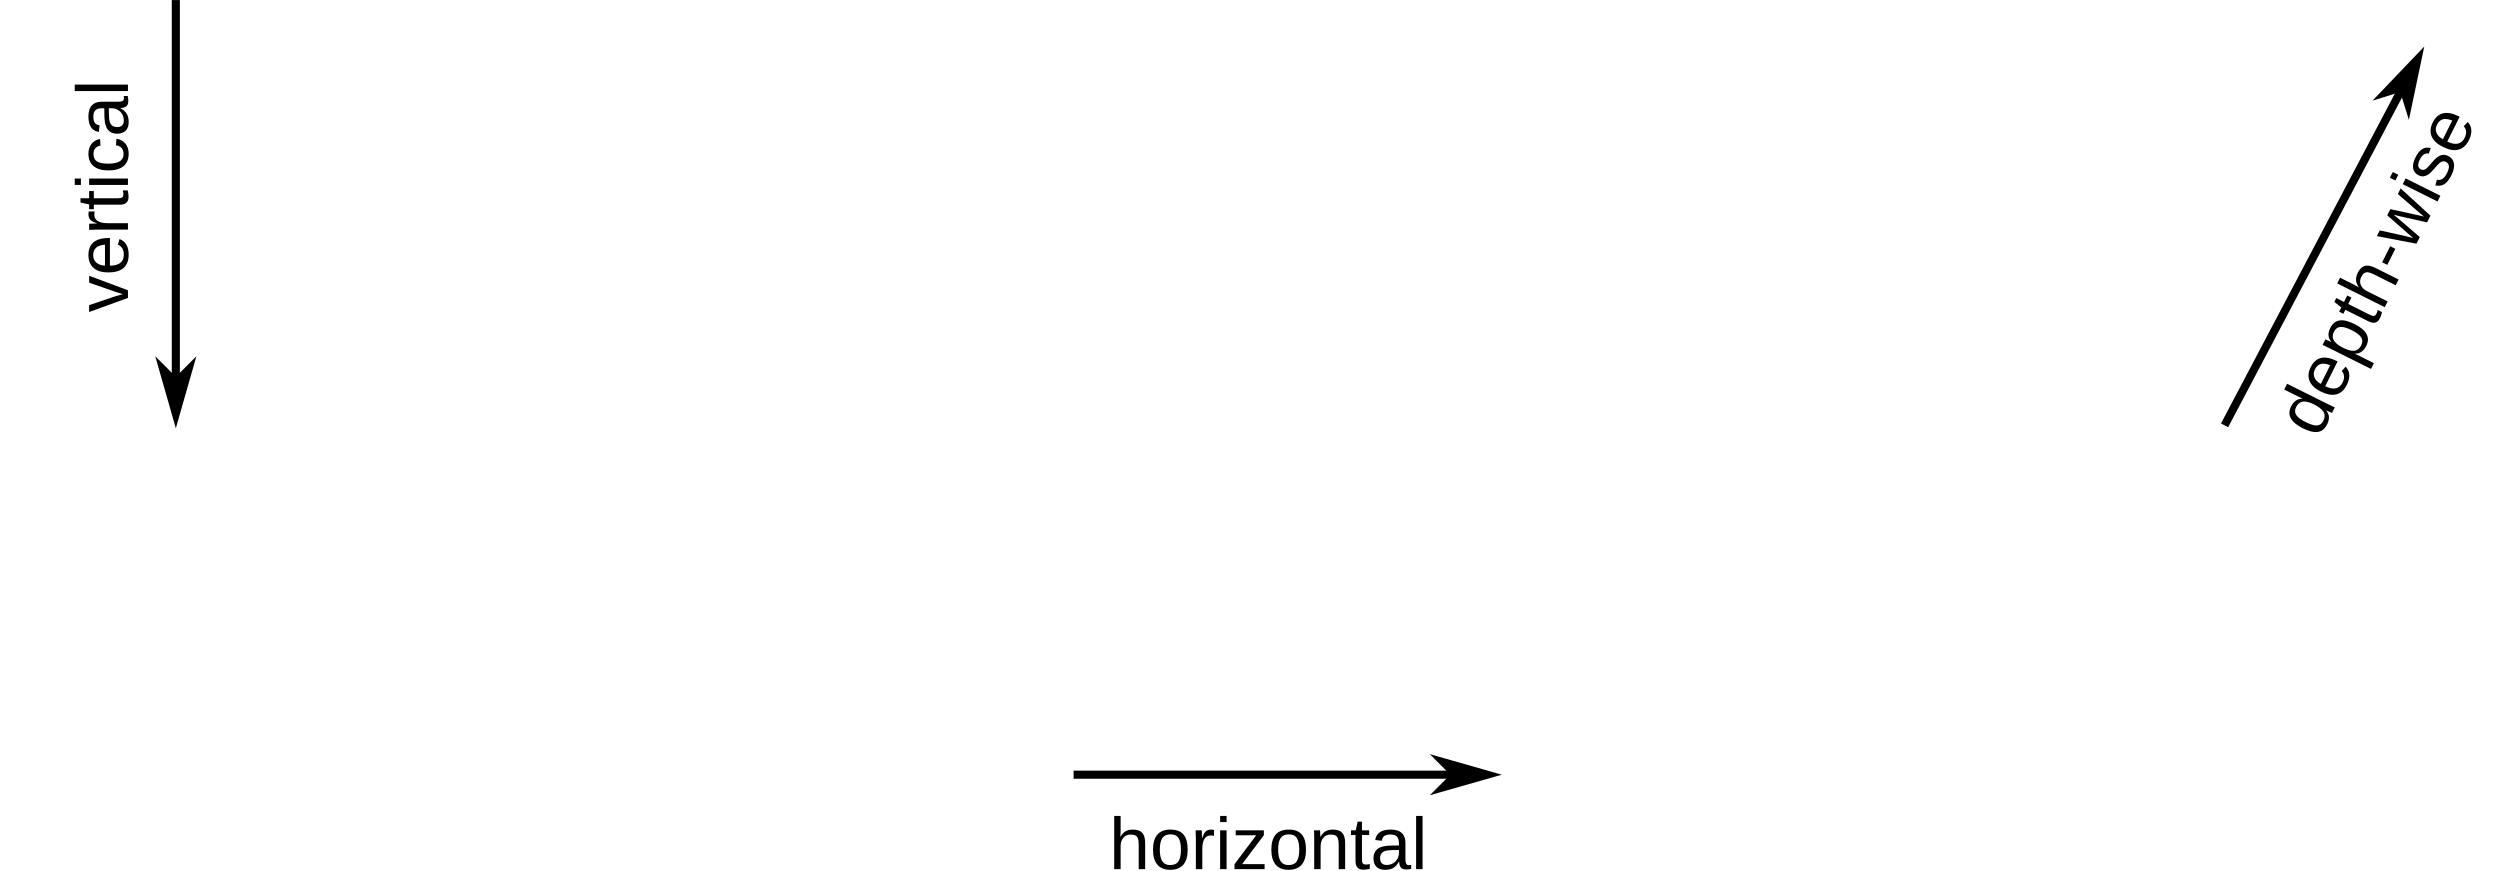
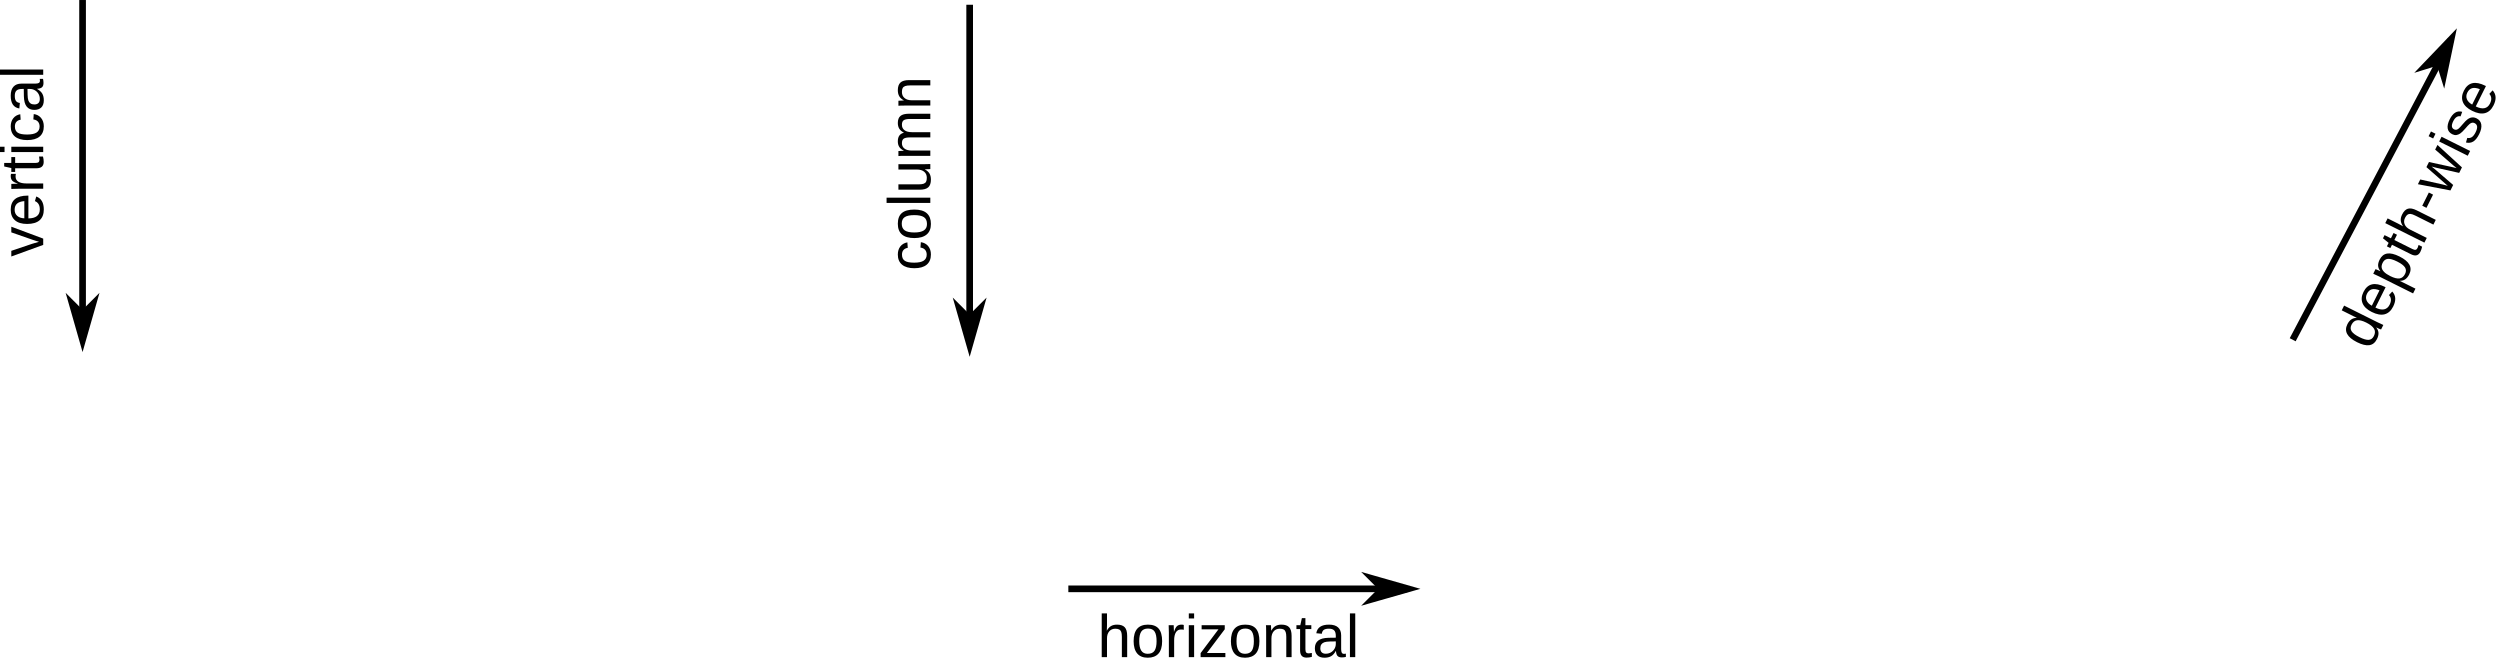
- <svg xmlns="http://www.w3.org/2000/svg" xmlns:xlink="http://www.w3.org/1999/xlink" enable-background="new" version="1.1" id="svg2" viewBox="0 0 510.717 177.712" height="1.975in" width="5.675in">
+ <svg xmlns="http://www.w3.org/2000/svg" xmlns:xlink="http://www.w3.org/1999/xlink" enable-background="new" version="1.1" id="svg2" viewBox="0 0 621.187 165.773" height="1.842in" width="6.902in">
  <defs id="defs4">
    <marker style="overflow:visible" id="marker4923" refX="0" refY="0" orient="auto">
      <path transform="matrix(-0.4,0,0,-0.4,-4,0)" style="fill:#000000;fill-opacity:1;fill-rule:evenodd;stroke:#000000;stroke-width:1pt;stroke-opacity:1" d="M 0,0 5,-5 -12.5,0 5,5 Z" id="path4925" />
    </marker>
    <marker orient="auto" refY="0" refX="0" id="Arrow2Mend" style="overflow:visible">
      <path id="path4442" style="fill:#000000;fill-opacity:1;fill-rule:evenodd;stroke:#000000;stroke-width:0.625;stroke-linejoin:round;stroke-opacity:1" d="M 8.719,4.034 -2.207,0.016 8.719,-4.002 c -1.745,2.372 -1.735,5.617 -6e-7,8.035 z" transform="scale(-0.6)" />
    </marker>
    <marker orient="auto" refY="0" refX="0" id="Arrow1Send" style="overflow:visible">
      <path id="path4430" d="M 0,0 5,-5 -12.5,0 5,5 Z" style="fill:#000000;fill-opacity:1;fill-rule:evenodd;stroke:#000000;stroke-width:1pt;stroke-opacity:1" transform="matrix(-0.2,0,0,-0.2,-1.2,0)" />
    </marker>
    <marker orient="auto" refY="0" refX="0" id="marker4323" style="overflow:visible">
      <path id="path4325" d="M 0,0 5,-5 -12.5,0 5,5 Z" style="fill:#000000;fill-opacity:1;fill-rule:evenodd;stroke:#000000;stroke-width:1pt;stroke-opacity:1" transform="matrix(-0.4,0,0,-0.4,-4,0)" />
    </marker>
    <marker style="overflow:visible" id="marker1243" refX="0" refY="0" orient="auto">
      <path transform="matrix(-0.4,0,0,-0.4,-4,0)" style="fill:#000000;fill-opacity:1;fill-rule:evenodd;stroke:#000000;stroke-width:1pt;stroke-opacity:1" d="M 0,0 5,-5 -12.5,0 5,5 Z" id="path989" />
    </marker>
    <marker orient="auto" refY="0" refX="0" id="marker7040" style="overflow:visible">
      <path id="path7042" d="M 0,0 5,-5 -12.5,0 5,5 Z" style="fill:#000000;fill-opacity:1;fill-rule:evenodd;stroke:#000000;stroke-width:1pt;stroke-opacity:1" transform="matrix(-0.4,0,0,-0.4,-4,0)" />
    </marker>
    <marker orient="auto" refY="0" refX="0" id="marker6608" style="overflow:visible">
      <path id="path6610" d="M 0,0 5,-5 -12.5,0 5,5 Z" style="fill:#000000;fill-opacity:1;fill-rule:evenodd;stroke:#000000;stroke-width:1pt;stroke-opacity:1" transform="matrix(-0.4,0,0,-0.4,-4,0)" />
    </marker>
    <marker style="overflow:visible" id="marker6154" refX="0" refY="0" orient="auto">
      <path transform="matrix(-0.4,0,0,-0.4,-4,0)" style="fill:#000000;fill-opacity:1;fill-rule:evenodd;stroke:#000000;stroke-width:1pt;stroke-opacity:1" d="M 0,0 5,-5 -12.5,0 5,5 Z" id="path6156" />
    </marker>
    <marker orient="auto" refY="0" refX="0" id="marker5680" style="overflow:visible">
      <path id="path5682" d="M 0,0 5,-5 -12.5,0 5,5 Z" style="fill:#000000;fill-opacity:1;fill-rule:evenodd;stroke:#000000;stroke-width:1pt;stroke-opacity:1" transform="matrix(-0.4,0,0,-0.4,-4,0)" />
    </marker>
    <marker style="overflow:visible" id="marker5224" refX="0" refY="0" orient="auto">
      <path transform="matrix(-0.4,0,0,-0.4,-4,0)" style="fill:#000000;fill-opacity:1;fill-rule:evenodd;stroke:#000000;stroke-width:1pt;stroke-opacity:1" d="M 0,0 5,-5 -12.5,0 5,5 Z" id="path5226" />
    </marker>
    <marker orient="auto" refY="0" refX="0" id="marker4192" style="overflow:visible">
      <path id="path4194" d="M 0,0 5,-5 -12.5,0 5,5 Z" style="fill:#000000;fill-opacity:1;fill-rule:evenodd;stroke:#000000;stroke-width:1pt;stroke-opacity:1" transform="matrix(-0.4,0,0,-0.4,-4,0)" />
    </marker>
-     <filter id="filter4255" style="color-interpolation-filters:sRGB" x="-0.001" y="-0.022" width="1.001" height="1.044">
+     <filter id="filter4255" style="color-interpolation-filters:sRGB" x="-0.004" y="-0.022" width="1.009" height="1.044">
      <feBlend id="feBlend4257" in2="BackgroundImage" mode="lighten" />
    </filter>
    <filter id="filter4273" style="color-interpolation-filters:sRGB" height="1.72" y="-0.36" width="1.72" x="-0.36">
      <feGaussianBlur id="feGaussianBlur4275" stdDeviation="3.182" />
    </filter>
    <filter id="filter4279" style="color-interpolation-filters:sRGB" height="2.44" y="-0.72" width="2.44" x="-0.72">
      <feGaussianBlur id="feGaussianBlur4281" stdDeviation="6.364" />
    </filter>
    <filter id="filter4285" style="color-interpolation-filters:sRGB" height="3.16" y="-1.08" width="3.16" x="-1.08">
      <feGaussianBlur id="feGaussianBlur4287" stdDeviation="9.546" />
    </filter>
    <filter id="filter4291" style="color-interpolation-filters:sRGB" height="3.88" y="-1.44" width="3.88" x="-1.44">
      <feGaussianBlur id="feGaussianBlur4293" stdDeviation="12.729" />
    </filter>
+     <marker orient="auto" refY="0" refX="0" id="marker7040-9" style="overflow:visible">
+       <path id="path7042-9" d="M 0,0 5,-5 -12.5,0 5,5 Z" style="fill:#000000;fill-opacity:1;fill-rule:evenodd;stroke:#000000;stroke-width:1pt;stroke-opacity:1" transform="matrix(-0.4,0,0,-0.4,-4,0)" />
+     </marker>
  </defs>
-   <g style="display:inline" transform="translate(-118.6821,-390.3231)" id="layer1">
+   <g style="display:inline" transform="translate(-72.54956,-402.2624)" id="layer1">
    <g style="filter:url(#filter4255)" transform="translate(-7.220646,333.5938)" id="g4192" />
    <g transform="matrix(0.5521038,0,0,0.5521038,30.47504,174.8242)" id="g4592">
      <g id="g4479">
-         <path id="path4921" d="M 982.892,547.677 1054.025,412.746" style="fill:none;fill-rule:evenodd;stroke:#000000;stroke-width:3;stroke-linecap:butt;stroke-linejoin:miter;stroke-miterlimit:4;stroke-dasharray:none;stroke-opacity:1;marker-end:url(#marker4923)" />
-         <g transform="translate(115.5303,335.038)" id="g4449" style="filter:url(#filter4255)">
-           <g transform="translate(155.3301,-87.18219)" id="g4353">
-             <rect style="fill:#0064ff;fill-opacity:1;fill-rule:evenodd;stroke:#000000;stroke-width:1px;stroke-linecap:butt;stroke-linejoin:miter;stroke-opacity:1" id="rect4355" width="60" height="22.857" x="403.628" y="195.705" />
-             <use height="100%" width="100%" style="opacity:0.85" x="0" y="0" xlink:href="#rect4194" transform="translate(61)" id="use4357" />
-             <use height="100%" width="100%" style="opacity:0.7" x="0" y="0" xlink:href="#rect4194" transform="translate(122)" id="use4359" />
-             <use height="100%" width="100%" style="opacity:0.55" x="0" y="0" xlink:href="#rect4194" transform="translate(183)" id="use4361" />
-             <use height="100%" width="100%" style="opacity:0.4" x="0" y="0" xlink:href="#rect4194" transform="translate(244)" id="use4363" />
-           </g>
-           <g id="g4340" transform="translate(-253.8057,-18.41266)">
-             <rect style="fill:#d56449;fill-opacity:1;fill-rule:evenodd;stroke:#000000;stroke-width:1px;stroke-linecap:butt;stroke-linejoin:miter;stroke-opacity:1" id="rect4205" width="60" height="22.857" x="405.072" y="141.449" />
-             <use id="use4307" transform="translate(61)" xlink:href="#rect4205" y="0" x="0" style="opacity:0.85" width="100%" height="100%" />
-             <use id="use4309" transform="translate(122)" xlink:href="#rect4205" y="0" x="0" style="opacity:0.7" width="100%" height="100%" />
-             <use id="use4311" transform="translate(183)" xlink:href="#rect4205" y="0" x="0" style="opacity:0.55" width="100%" height="100%" />
-             <use id="use4313" transform="translate(244)" xlink:href="#rect4205" y="0" x="0" style="opacity:0.4" width="100%" height="100%" />
-           </g>
-           <g id="g4347" transform="translate(-252.3616,-44.04594)">
-             <rect y="195.705" x="403.628" height="22.857" width="60" id="rect4194" style="fill:#0064ff;fill-opacity:1;fill-rule:evenodd;stroke:#000000;stroke-width:1px;stroke-linecap:butt;stroke-linejoin:miter;stroke-opacity:1" />
-             <use id="use4317" transform="translate(61)" xlink:href="#rect4194" y="0" x="0" style="opacity:0.85" width="100%" height="100%" />
-             <use id="use4319" transform="translate(122)" xlink:href="#rect4194" y="0" x="0" style="opacity:0.7" width="100%" height="100%" />
-             <use id="use4321" transform="translate(183)" xlink:href="#rect4194" y="0" x="0" style="opacity:0.55" width="100%" height="100%" />
-             <use id="use4323" transform="translate(244)" xlink:href="#rect4194" y="0" x="0" style="opacity:0.4" width="100%" height="100%" />
-           </g>
-           <g id="g4333" transform="translate(-255.2498,2.888258)">
-             <g id="g4364">
-               <rect style="fill:#006426;fill-opacity:1;fill-rule:evenodd;stroke:#000000;stroke-width:1px;stroke-linecap:butt;stroke-linejoin:miter;stroke-opacity:1" id="rect4217" width="60" height="22.857" x="406.516" y="91.525" />
-               <use id="use4356" transform="translate(61)" xlink:href="#rect4217" y="0" x="0" style="opacity:0.85" width="100%" height="100%" />
-               <use id="use4358" transform="translate(122)" xlink:href="#rect4217" y="0" x="0" style="opacity:0.7" width="100%" height="100%" />
-               <use id="use4360" transform="translate(183)" xlink:href="#rect4217" y="0" x="0" style="opacity:0.55" width="100%" height="100%" />
-               <use id="use4362" transform="translate(244)" xlink:href="#rect4217" y="0" x="0" style="opacity:0.4" width="100%" height="100%" />
+         <g id="g1206">
+           <path id="path4921" d="m 1108.031,564.846 71.133,-134.931" style="fill:none;fill-rule:evenodd;stroke:#000000;stroke-width:3;stroke-linecap:butt;stroke-linejoin:miter;stroke-miterlimit:4;stroke-dasharray:none;stroke-opacity:1;marker-end:url(#marker4923)" />
+           <g transform="translate(115.5303,335.038)" id="g4449" style="filter:url(#filter4255)">
+             <g id="g1239" transform="translate(-13.3078)">
+               <g id="g4340" transform="translate(-365.2586,3.212521)">
+                 <rect style="fill:#d56449;fill-opacity:1;fill-rule:evenodd;stroke:#000000;stroke-width:1px;stroke-linecap:butt;stroke-linejoin:miter;stroke-opacity:1" id="rect4205" width="60" height="22.857" x="405.072" y="141.449" />
+                 <use id="use4307" transform="translate(61)" xlink:href="#rect4205" y="0" x="0" style="opacity:0.85" width="100%" height="100%" />
+                 <use id="use4309" transform="translate(122)" xlink:href="#rect4205" y="0" x="0" style="opacity:0.7" width="100%" height="100%" />
+                 <use id="use4311" transform="translate(183)" xlink:href="#rect4205" y="0" x="0" style="opacity:0.55" width="100%" height="100%" />
+                 <use id="use4313" transform="translate(244)" xlink:href="#rect4205" y="0" x="0" style="opacity:0.4" width="100%" height="100%" />
+               </g>
+               <g id="g4347" transform="translate(-363.8145,-22.42076)">
+                 <rect y="195.705" x="403.628" height="22.857" width="60" id="rect4194" style="fill:#0064ff;fill-opacity:1;fill-rule:evenodd;stroke:#000000;stroke-width:1px;stroke-linecap:butt;stroke-linejoin:miter;stroke-opacity:1" />
+                 <use id="use4317" transform="translate(61)" xlink:href="#rect4194" y="0" x="0" style="opacity:0.85" width="100%" height="100%" />
+                 <use id="use4319" transform="translate(122)" xlink:href="#rect4194" y="0" x="0" style="opacity:0.7" width="100%" height="100%" />
+                 <use id="use4321" transform="translate(183)" xlink:href="#rect4194" y="0" x="0" style="opacity:0.55" width="100%" height="100%" />
+                 <use id="use4323" transform="translate(244)" xlink:href="#rect4194" y="0" x="0" style="opacity:0.4" width="100%" height="100%" />
+               </g>
+               <g id="g4333" transform="translate(-366.7027,24.51344)">
+                 <g id="g4364">
+                   <rect style="fill:#006426;fill-opacity:1;fill-rule:evenodd;stroke:#000000;stroke-width:1px;stroke-linecap:butt;stroke-linejoin:miter;stroke-opacity:1" id="rect4217" width="60" height="22.857" x="406.516" y="91.525" />
+                   <use id="use4356" transform="translate(61)" xlink:href="#rect4217" y="0" x="0" style="opacity:0.85" width="100%" height="100%" />
+                   <use id="use4358" transform="translate(122)" xlink:href="#rect4217" y="0" x="0" style="opacity:0.7" width="100%" height="100%" />
+                   <use id="use4360" transform="translate(183)" xlink:href="#rect4217" y="0" x="0" style="opacity:0.55" width="100%" height="100%" />
+                   <use id="use4362" transform="translate(244)" xlink:href="#rect4217" y="0" x="0" style="opacity:0.4" width="100%" height="100%" />
+                 </g>
+               </g>
+             </g>
+             <g id="g1218" transform="translate(48.17984,64.62528)">
+               <g id="g4340-3" transform="rotate(90,552.897,78.74086)" style="display:inline;filter:url(#filter4255)">
+                 <rect style="fill:#d56449;fill-opacity:1;fill-rule:evenodd;stroke:#000000;stroke-width:1px;stroke-linecap:butt;stroke-linejoin:miter;stroke-opacity:1" id="rect4205-8" width="60" height="22.857" x="122.878" y="-530.357" transform="rotate(90)" />
+                 <use id="use4307-0" transform="translate(22.85715)" xlink:href="#rect4205-8" y="0" x="0" style="opacity:0.85" width="100%" height="100%" />
+                 <use id="use4309-2" transform="translate(45.71429)" xlink:href="#rect4205-8" y="0" x="0" style="opacity:0.7" width="100%" height="100%" />
+                 <use id="use4311-4" transform="translate(68.57144)" xlink:href="#rect4205-8" y="0" x="0" style="opacity:0.55" width="100%" height="100%" />
+                 <use id="use4313-8" transform="translate(91.42859)" xlink:href="#rect4205-8" y="0" x="0" style="opacity:0.4" width="100%" height="100%" />
+               </g>
+             </g>
+             <g id="g4347-3" transform="rotate(90,566.3495,150.4726)" style="display:inline;filter:url(#filter4255)">
+               <rect y="-536.703" x="228.199" height="22.857" width="60" id="rect4194-9" style="fill:#0064ff;fill-opacity:1;fill-rule:evenodd;stroke:#000000;stroke-width:1px;stroke-linecap:butt;stroke-linejoin:miter;stroke-opacity:1" transform="rotate(90)" />
+               <use id="use4317-0" transform="translate(22.85715)" xlink:href="#rect4194-9" y="0" x="0" style="opacity:0.85" width="100%" height="100%" />
+               <use id="use4319-5" transform="translate(45.71429)" xlink:href="#rect4194-9" y="0" x="0" style="opacity:0.7" width="100%" height="100%" />
+               <use id="use4321-2" transform="translate(68.57144)" xlink:href="#rect4194-9" y="0" x="0" style="opacity:0.55" width="100%" height="100%" />
+               <use id="use4323-2" transform="translate(91.42859)" xlink:href="#rect4194-9" y="0" x="0" style="opacity:0.4" width="100%" height="100%" />
+             </g>
+             <g id="g4333-7" transform="rotate(90,512.6644,185.5465)" style="display:inline;filter:url(#filter4255)">
+               <g id="g4364-3">
+                 <g id="g1210">
+                   <rect style="fill:#006426;fill-opacity:1;fill-rule:evenodd;stroke:#000000;stroke-width:1px;stroke-linecap:butt;stroke-linejoin:miter;stroke-opacity:1" id="rect4217-7" width="60" height="22.857" x="72.953" y="-447.944" transform="rotate(90)" />
+                   <use id="use4356-9" transform="translate(22.85715)" xlink:href="#rect4217-7" y="0" x="0" style="opacity:0.85" width="100%" height="100%" />
+                   <use id="use4358-0" transform="translate(45.71429)" xlink:href="#rect4217-7" y="0" x="0" style="opacity:0.7" width="100%" height="100%" />
+                   <use id="use4360-2" transform="translate(68.57144)" xlink:href="#rect4217-7" y="0" x="0" style="opacity:0.55" width="100%" height="100%" />
+                   <use id="use4362-3" transform="translate(91.42859)" xlink:href="#rect4217-7" y="0" x="0" style="opacity:0.4" width="100%" height="100%" />
+                 </g>
+               </g>
+             </g>
+             <g id="g1306" transform="translate(33.64804,10.51501)">
+               <g transform="translate(246.8212,-80.52829)" id="g4353">
+                 <rect style="fill:#0064ff;fill-opacity:1;fill-rule:evenodd;stroke:#000000;stroke-width:1px;stroke-linecap:butt;stroke-linejoin:miter;stroke-opacity:1" id="rect4355" width="60" height="22.857" x="403.628" y="195.705" />
+                 <use height="100%" width="100%" style="opacity:0.85" x="0" y="0" xlink:href="#rect4194" transform="translate(61)" id="use4357" />
+                 <use height="100%" width="100%" style="opacity:0.7" x="0" y="0" xlink:href="#rect4194" transform="translate(122)" id="use4359" />
+                 <use height="100%" width="100%" style="opacity:0.55" x="0" y="0" xlink:href="#rect4194" transform="translate(183)" id="use4361" />
+                 <use height="100%" width="100%" style="opacity:0.4" x="0" y="0" xlink:href="#rect4194" transform="translate(244)" id="use4363" />
+               </g>
+               <g transform="translate(236.5977,-10.34128)" id="g4341">
+                 <rect y="141.449" x="405.072" height="22.857" width="60" id="rect4343" style="fill:#d56449;fill-opacity:1;fill-rule:evenodd;stroke:#000000;stroke-width:1px;stroke-linecap:butt;stroke-linejoin:miter;stroke-opacity:1" />
+                 <use height="100%" width="100%" style="opacity:0.85" x="0" y="0" xlink:href="#rect4205" transform="translate(61)" id="use4345" />
+                 <use height="100%" width="100%" style="opacity:0.7" x="0" y="0" xlink:href="#rect4205" transform="translate(122)" id="use4347" />
+                 <use height="100%" width="100%" style="opacity:0.55" x="0" y="0" xlink:href="#rect4205" transform="translate(183)" id="use4349" />
+                 <use height="100%" width="100%" style="opacity:0.4" x="0" y="0" xlink:href="#rect4205" transform="translate(244)" id="use4351" />
+               </g>
+               <g transform="translate(226.3741,55.51335)" id="g4326">
+                 <g id="g4328">
+                   <rect y="91.525" x="406.516" height="22.857" width="60" id="rect4330" style="fill:#006426;fill-opacity:1;fill-rule:evenodd;stroke:#000000;stroke-width:1px;stroke-linecap:butt;stroke-linejoin:miter;stroke-opacity:1" />
+                   <use height="100%" width="100%" style="opacity:0.85" x="0" y="0" xlink:href="#rect4217" transform="translate(61)" id="use4332" />
+                   <use height="100%" width="100%" style="opacity:0.7" x="0" y="0" xlink:href="#rect4217" transform="translate(122)" id="use4334" />
+                   <use height="100%" width="100%" style="opacity:0.55" x="0" y="0" xlink:href="#rect4217" transform="translate(183)" id="use4336" />
+                   <use height="100%" width="100%" style="opacity:0.4" x="0" y="0" xlink:href="#rect4217" transform="translate(244)" id="use4338" />
+                 </g>
+               </g>
            </g>
          </g>
-           <g transform="translate(145.1065,-16.99518)" id="g4341">
-             <rect y="141.449" x="405.072" height="22.857" width="60" id="rect4343" style="fill:#d56449;fill-opacity:1;fill-rule:evenodd;stroke:#000000;stroke-width:1px;stroke-linecap:butt;stroke-linejoin:miter;stroke-opacity:1" />
-             <use height="100%" width="100%" style="opacity:0.85" x="0" y="0" xlink:href="#rect4205" transform="translate(61)" id="use4345" />
-             <use height="100%" width="100%" style="opacity:0.7" x="0" y="0" xlink:href="#rect4205" transform="translate(122)" id="use4347" />
-             <use height="100%" width="100%" style="opacity:0.55" x="0" y="0" xlink:href="#rect4205" transform="translate(183)" id="use4349" />
-             <use height="100%" width="100%" style="opacity:0.4" x="0" y="0" xlink:href="#rect4205" transform="translate(244)" id="use4351" />
-           </g>
-           <g transform="translate(134.883,48.85945)" id="g4326">
-             <g id="g4328">
-               <rect y="91.525" x="406.516" height="22.857" width="60" id="rect4330" style="fill:#006426;fill-opacity:1;fill-rule:evenodd;stroke:#000000;stroke-width:1px;stroke-linecap:butt;stroke-linejoin:miter;stroke-opacity:1" />
-               <use height="100%" width="100%" style="opacity:0.85" x="0" y="0" xlink:href="#rect4217" transform="translate(61)" id="use4332" />
-               <use height="100%" width="100%" style="opacity:0.7" x="0" y="0" xlink:href="#rect4217" transform="translate(122)" id="use4334" />
-               <use height="100%" width="100%" style="opacity:0.55" x="0" y="0" xlink:href="#rect4217" transform="translate(183)" id="use4336" />
-               <use height="100%" width="100%" style="opacity:0.4" x="0" y="0" xlink:href="#rect4217" transform="translate(244)" id="use4338" />
+           <g transform="translate(0.9485823,354.6151)" id="g4470" style="filter:url(#filter4255)">
+             <g transform="translate(-247.0501,167.3104)" id="g4371">
+               <g id="g4373">
+                 <rect y="91.525" x="406.516" height="22.857" width="60" id="rect4375" style="fill:#006426;fill-opacity:1;fill-rule:evenodd;stroke:#000000;stroke-width:1px;stroke-linecap:butt;stroke-linejoin:miter;stroke-opacity:1" />
+                 <use height="100%" width="100%" style="opacity:0.85" x="0" y="0" xlink:href="#rect4217" transform="translate(61)" id="use4377" />
+                 <use height="100%" width="100%" style="opacity:0.7" x="0" y="0" xlink:href="#rect4217" transform="translate(122)" id="use4379" />
+                 <use height="100%" width="100%" style="opacity:0.55" x="0" y="0" xlink:href="#rect4217" transform="translate(183)" id="use4381" />
+                 <use height="100%" width="100%" style="opacity:0.4" x="0" y="0" xlink:href="#rect4217" transform="translate(244)" id="use4383" />
+               </g>
+             </g>
+             <g transform="translate(64.26373,117.3863)" id="g4385">
+               <rect y="141.449" x="405.072" height="22.857" width="60" id="rect4387" style="fill:#d56449;fill-opacity:1;fill-rule:evenodd;stroke:#000000;stroke-width:1px;stroke-linecap:butt;stroke-linejoin:miter;stroke-opacity:1" />
+               <use height="100%" width="100%" style="opacity:0.85" x="0" y="0" xlink:href="#rect4205" transform="translate(61)" id="use4389" />
+               <use height="100%" width="100%" style="opacity:0.7" x="0" y="0" xlink:href="#rect4205" transform="translate(122)" id="use4391" />
+               <use height="100%" width="100%" style="opacity:0.55" x="0" y="0" xlink:href="#rect4205" transform="translate(183)" id="use4393" />
+               <use height="100%" width="100%" style="opacity:0.4" x="0" y="0" xlink:href="#rect4205" transform="translate(244)" id="use4395" />
+             </g>
+             <g transform="translate(375.5776,63.12984)" id="g4397">
+               <rect style="fill:#0064ff;fill-opacity:1;fill-rule:evenodd;stroke:#000000;stroke-width:1px;stroke-linecap:butt;stroke-linejoin:miter;stroke-opacity:1" id="rect4399" width="60" height="22.857" x="403.628" y="195.705" />
+               <use height="100%" width="100%" style="opacity:0.85" x="0" y="0" xlink:href="#rect4194" transform="translate(61)" id="use4401" />
+               <use height="100%" width="100%" style="opacity:0.7" x="0" y="0" xlink:href="#rect4194" transform="translate(122)" id="use4403" />
+               <use height="100%" width="100%" style="opacity:0.55" x="0" y="0" xlink:href="#rect4194" transform="translate(183)" id="use4405" />
+               <use height="100%" width="100%" style="opacity:0.4" x="0" y="0" xlink:href="#rect4194" transform="translate(244)" id="use4407" />
            </g>
          </g>
+           <path style="fill:none;fill-rule:evenodd;stroke:#000000;stroke-width:3;stroke-linecap:butt;stroke-linejoin:miter;stroke-miterlimit:4;stroke-dasharray:none;stroke-opacity:1;marker-end:url(#marker5680)" d="M 557.016,676.947 H 709.549" id="path5678" />
+           <text xml:space="preserve" style="font-style:normal;font-weight:normal;line-height:0%;font-family:sans-serif;letter-spacing:0px;word-spacing:0px;fill:#000000;fill-opacity:1;stroke:none;stroke-width:1px;stroke-linecap:butt;stroke-linejoin:miter;stroke-opacity:1" x="570.148" y="707.68" id="text5774">
+             <tspan id="tspan5776" x="570.148" y="707.68" style="font-style:normal;font-variant:normal;font-weight:normal;font-stretch:normal;font-size:27.169px;line-height:1.25;font-family:Arial;-inkscape-font-specification:Arial">horizontal</tspan>
+           </text>
+           <text transform="rotate(-63.48864)" id="text5778" y="1277.186" x="-0.045" style="font-style:normal;font-weight:normal;line-height:0%;font-family:sans-serif;letter-spacing:0px;word-spacing:0px;fill:#000000;fill-opacity:1;stroke:none;stroke-width:1px;stroke-linecap:butt;stroke-linejoin:miter;stroke-opacity:1" xml:space="preserve">
+             <tspan style="font-style:normal;font-variant:normal;font-weight:normal;font-stretch:normal;font-size:27.169px;line-height:1.25;font-family:Arial;-inkscape-font-specification:Arial" y="1277.186" x="-0.045" id="tspan5780">depth-wise</tspan>
+           </text>
+           <text transform="rotate(-90)" id="text5782" y="95.656" x="-527.47" style="font-style:normal;font-weight:normal;line-height:0%;font-family:sans-serif;letter-spacing:0px;word-spacing:0px;fill:#000000;fill-opacity:1;stroke:none;stroke-width:1px;stroke-linecap:butt;stroke-linejoin:miter;stroke-opacity:1" xml:space="preserve">
+             <tspan style="font-style:normal;font-variant:normal;font-weight:normal;font-stretch:normal;font-size:27.169px;line-height:1.25;font-family:arial;-inkscape-font-specification:arial" y="95.656" x="-527.47" id="tspan5784">vertical</tspan>
+           </text>
+           <path style="fill:none;fill-rule:evenodd;stroke:#000000;stroke-width:3;stroke-linecap:butt;stroke-linejoin:miter;stroke-miterlimit:4;stroke-dasharray:none;stroke-opacity:1;marker-end:url(#marker7040)" d="M 113.368,411.948 V 564.481" id="path7038" />
+           <text transform="rotate(-90)" id="text5782-7" y="494.895" x="-533.809" style="font-style:normal;font-weight:normal;line-height:0%;font-family:sans-serif;letter-spacing:0px;word-spacing:0px;display:inline;fill:#000000;fill-opacity:1;stroke:none;stroke-width:1px;stroke-linecap:butt;stroke-linejoin:miter;stroke-opacity:1" xml:space="preserve">
+             <tspan style="font-style:normal;font-variant:normal;font-weight:normal;font-stretch:normal;font-size:27.169px;line-height:1.25;font-family:arial;-inkscape-font-specification:arial" y="494.895" x="-533.809" id="tspan5784-0">column</tspan>
+           </text>
+           <path style="display:inline;fill:none;fill-rule:evenodd;stroke:#000000;stroke-width:3;stroke-linecap:butt;stroke-linejoin:miter;stroke-miterlimit:4;stroke-dasharray:none;stroke-opacity:1;marker-end:url(#marker7040-9)" d="M 512.608,414.08 V 566.613" id="path7038-3" />
        </g>
-         <g transform="translate(0.9485823,354.6151)" id="g4470" style="filter:url(#filter4255)">
-           <g transform="translate(-247.0501,167.3104)" id="g4371">
-             <g id="g4373">
-               <rect y="91.525" x="406.516" height="22.857" width="60" id="rect4375" style="fill:#006426;fill-opacity:1;fill-rule:evenodd;stroke:#000000;stroke-width:1px;stroke-linecap:butt;stroke-linejoin:miter;stroke-opacity:1" />
-               <use height="100%" width="100%" style="opacity:0.85" x="0" y="0" xlink:href="#rect4217" transform="translate(61)" id="use4377" />
-               <use height="100%" width="100%" style="opacity:0.7" x="0" y="0" xlink:href="#rect4217" transform="translate(122)" id="use4379" />
-               <use height="100%" width="100%" style="opacity:0.55" x="0" y="0" xlink:href="#rect4217" transform="translate(183)" id="use4381" />
-               <use height="100%" width="100%" style="opacity:0.4" x="0" y="0" xlink:href="#rect4217" transform="translate(244)" id="use4383" />
-             </g>
-           </g>
-           <g transform="translate(64.26373,117.3863)" id="g4385">
-             <rect y="141.449" x="405.072" height="22.857" width="60" id="rect4387" style="fill:#d56449;fill-opacity:1;fill-rule:evenodd;stroke:#000000;stroke-width:1px;stroke-linecap:butt;stroke-linejoin:miter;stroke-opacity:1" />
-             <use height="100%" width="100%" style="opacity:0.85" x="0" y="0" xlink:href="#rect4205" transform="translate(61)" id="use4389" />
-             <use height="100%" width="100%" style="opacity:0.7" x="0" y="0" xlink:href="#rect4205" transform="translate(122)" id="use4391" />
-             <use height="100%" width="100%" style="opacity:0.55" x="0" y="0" xlink:href="#rect4205" transform="translate(183)" id="use4393" />
-             <use height="100%" width="100%" style="opacity:0.4" x="0" y="0" xlink:href="#rect4205" transform="translate(244)" id="use4395" />
-           </g>
-           <g transform="translate(375.5776,63.12984)" id="g4397">
-             <rect style="fill:#0064ff;fill-opacity:1;fill-rule:evenodd;stroke:#000000;stroke-width:1px;stroke-linecap:butt;stroke-linejoin:miter;stroke-opacity:1" id="rect4399" width="60" height="22.857" x="403.628" y="195.705" />
-             <use height="100%" width="100%" style="opacity:0.85" x="0" y="0" xlink:href="#rect4194" transform="translate(61)" id="use4401" />
-             <use height="100%" width="100%" style="opacity:0.7" x="0" y="0" xlink:href="#rect4194" transform="translate(122)" id="use4403" />
-             <use height="100%" width="100%" style="opacity:0.55" x="0" y="0" xlink:href="#rect4194" transform="translate(183)" id="use4405" />
-             <use height="100%" width="100%" style="opacity:0.4" x="0" y="0" xlink:href="#rect4194" transform="translate(244)" id="use4407" />
-           </g>
-         </g>
-         <path style="fill:none;fill-rule:evenodd;stroke:#000000;stroke-width:3;stroke-linecap:butt;stroke-linejoin:miter;stroke-miterlimit:4;stroke-dasharray:none;stroke-opacity:1;marker-end:url(#marker5680)" d="M 557.016,676.947 H 709.549" id="path5678" />
-         <text xml:space="preserve" style="font-style:normal;font-weight:normal;line-height:0%;font-family:sans-serif;letter-spacing:0px;word-spacing:0px;fill:#000000;fill-opacity:1;stroke:none;stroke-width:1px;stroke-linecap:butt;stroke-linejoin:miter;stroke-opacity:1" x="570.148" y="711.886" id="text5774">
-           <tspan id="tspan5776" x="570.148" y="711.886" style="font-style:normal;font-variant:normal;font-weight:normal;font-stretch:normal;font-size:27.169px;line-height:1.25;font-family:Arial;-inkscape-font-specification:Arial">horizontal</tspan>
-         </text>
-         <text transform="rotate(-63.48864)" id="text5778" y="1157.542" x="-40.541" style="font-style:normal;font-weight:normal;line-height:0%;font-family:sans-serif;letter-spacing:0px;word-spacing:0px;fill:#000000;fill-opacity:1;stroke:none;stroke-width:1px;stroke-linecap:butt;stroke-linejoin:miter;stroke-opacity:1" xml:space="preserve">
-           <tspan style="font-style:normal;font-variant:normal;font-weight:normal;font-stretch:normal;font-size:27.169px;line-height:1.25;font-family:Arial;-inkscape-font-specification:Arial" y="1157.542" x="-40.541" id="tspan5780">depth-wise</tspan>
-         </text>
-         <text transform="rotate(-90)" id="text5782" y="207.108" x="-505.845" style="font-style:normal;font-weight:normal;line-height:0%;font-family:sans-serif;letter-spacing:0px;word-spacing:0px;fill:#000000;fill-opacity:1;stroke:none;stroke-width:1px;stroke-linecap:butt;stroke-linejoin:miter;stroke-opacity:1" xml:space="preserve">
-           <tspan style="font-style:normal;font-variant:normal;font-weight:normal;font-stretch:normal;font-size:27.169px;line-height:1.25;font-family:arial;-inkscape-font-specification:arial" y="207.108" x="-505.845" id="tspan5784">vertical</tspan>
-         </text>
-         <path style="fill:none;fill-rule:evenodd;stroke:#000000;stroke-width:3;stroke-linecap:butt;stroke-linejoin:miter;stroke-miterlimit:4;stroke-dasharray:none;stroke-opacity:1;marker-end:url(#marker7040)" d="M 224.821,390.323 V 542.856" id="path7038" />
      </g>
    </g>
  </g>
</svg>
